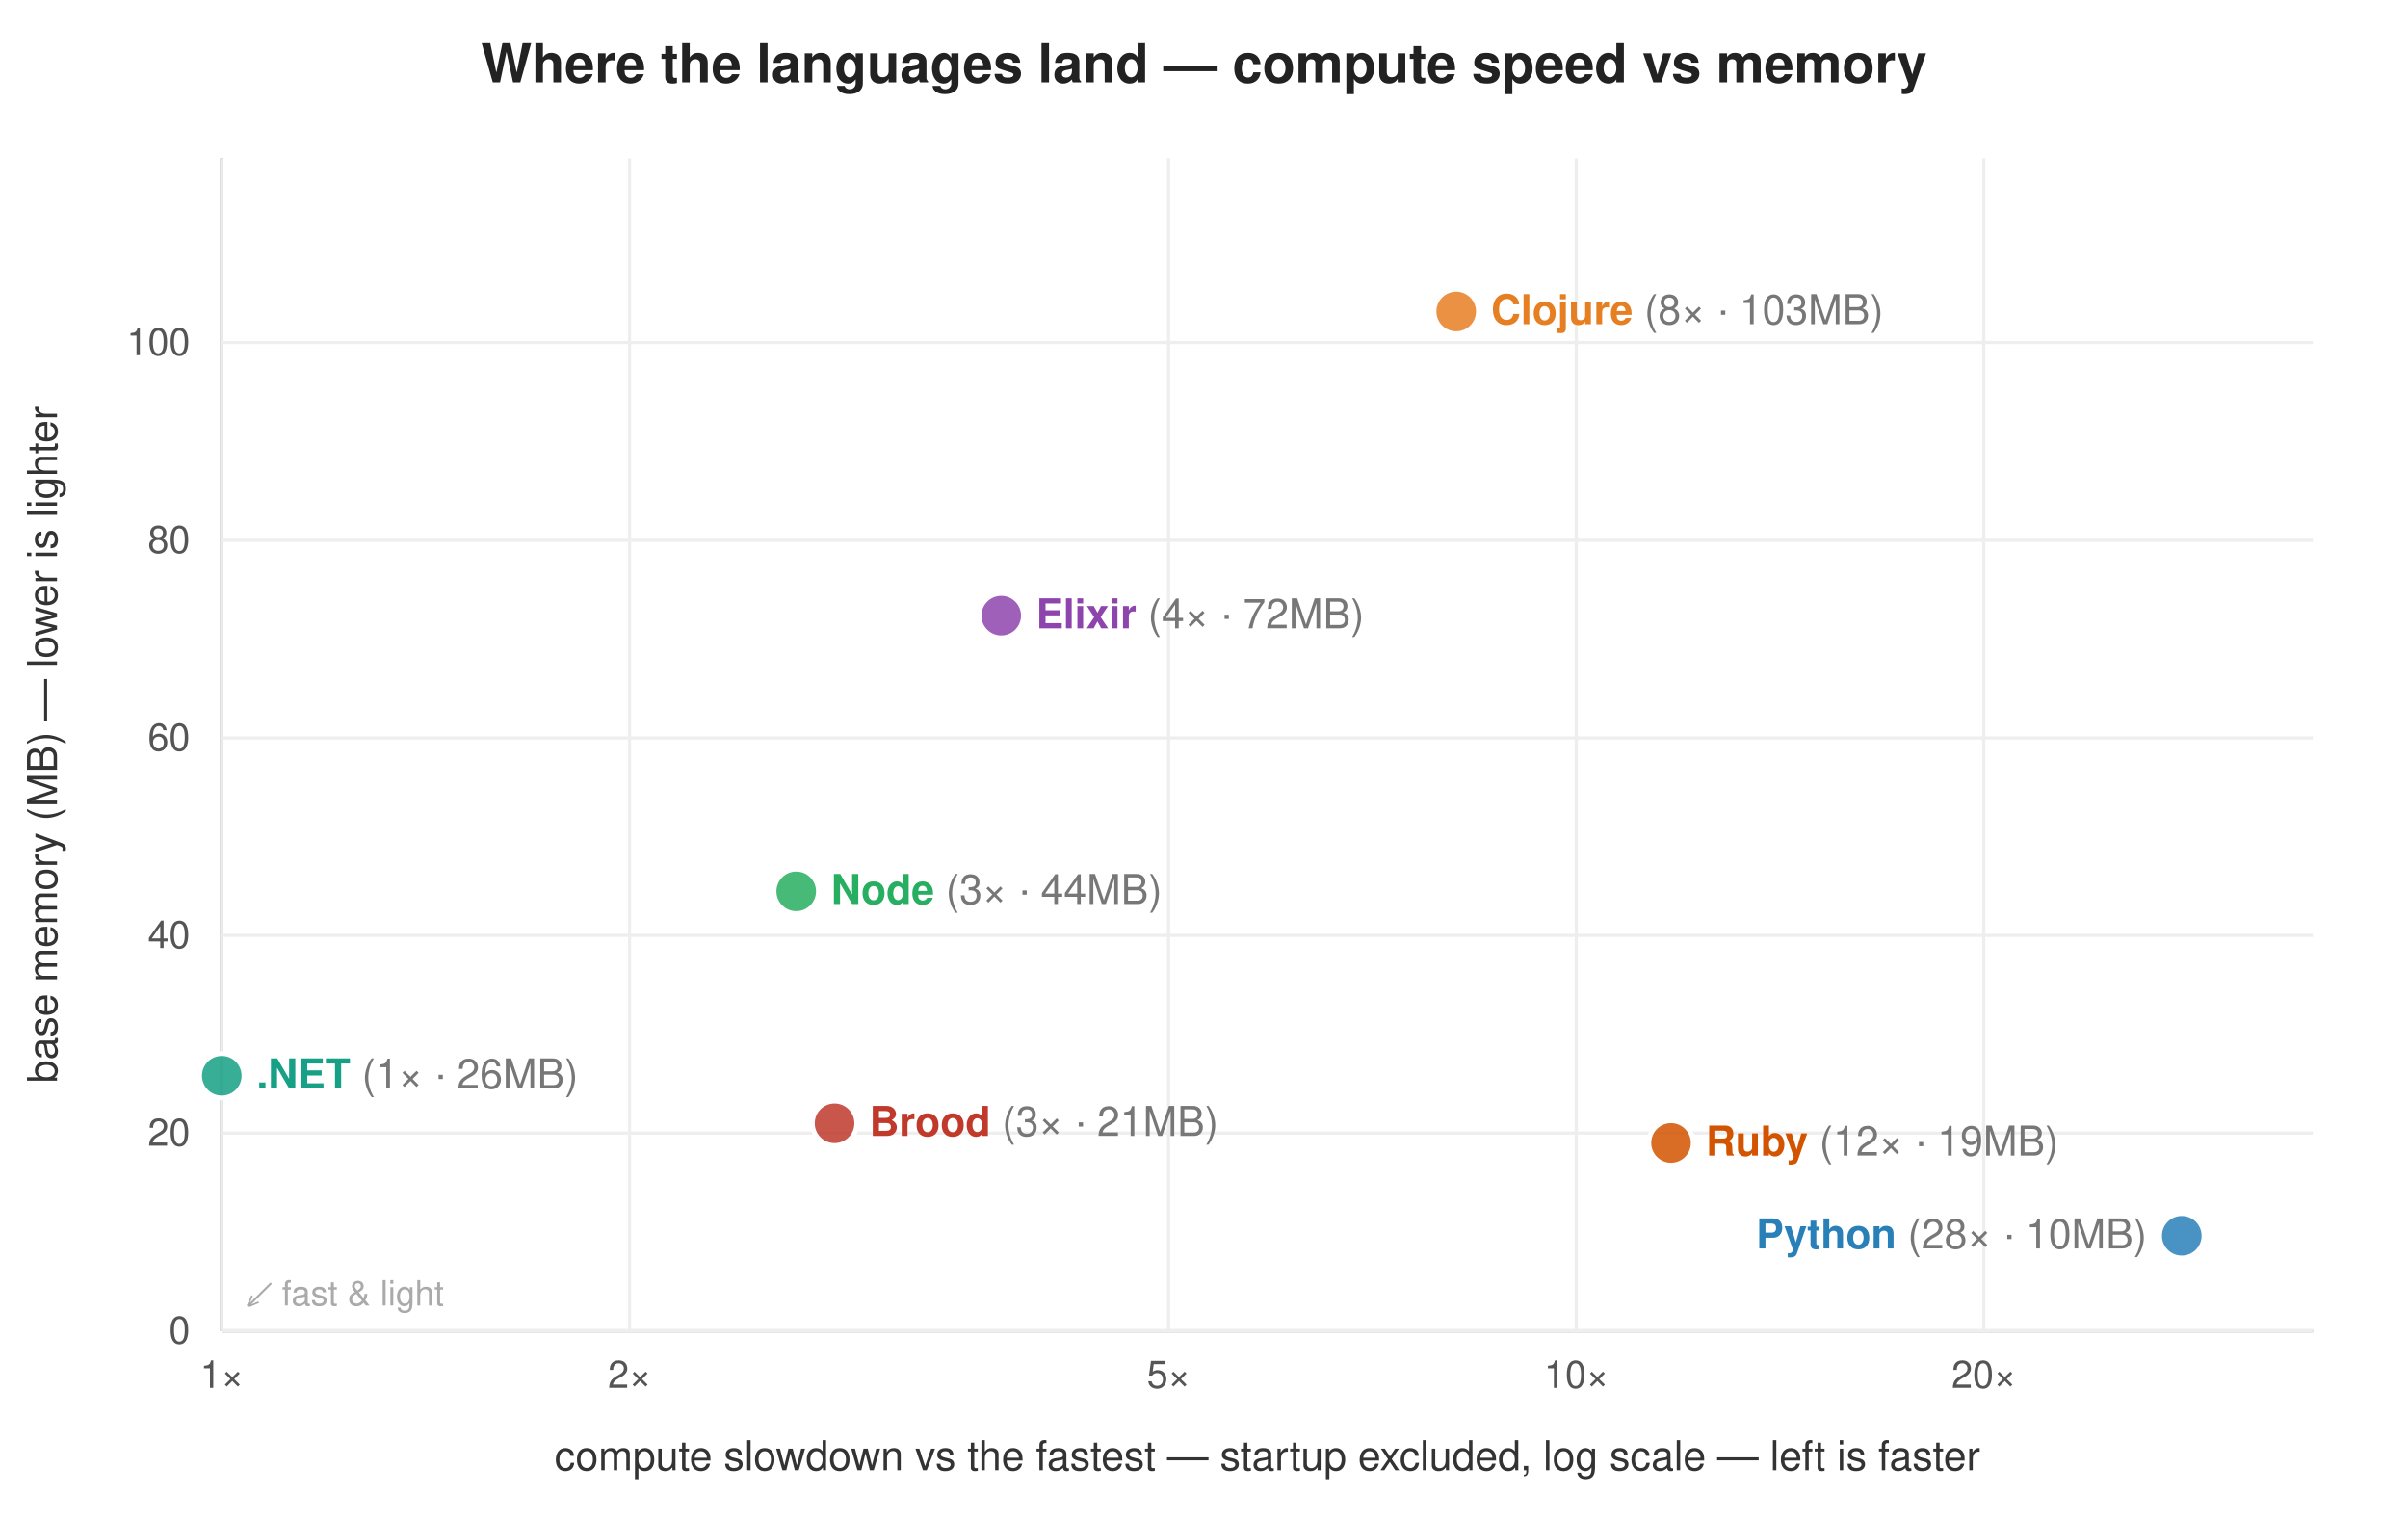
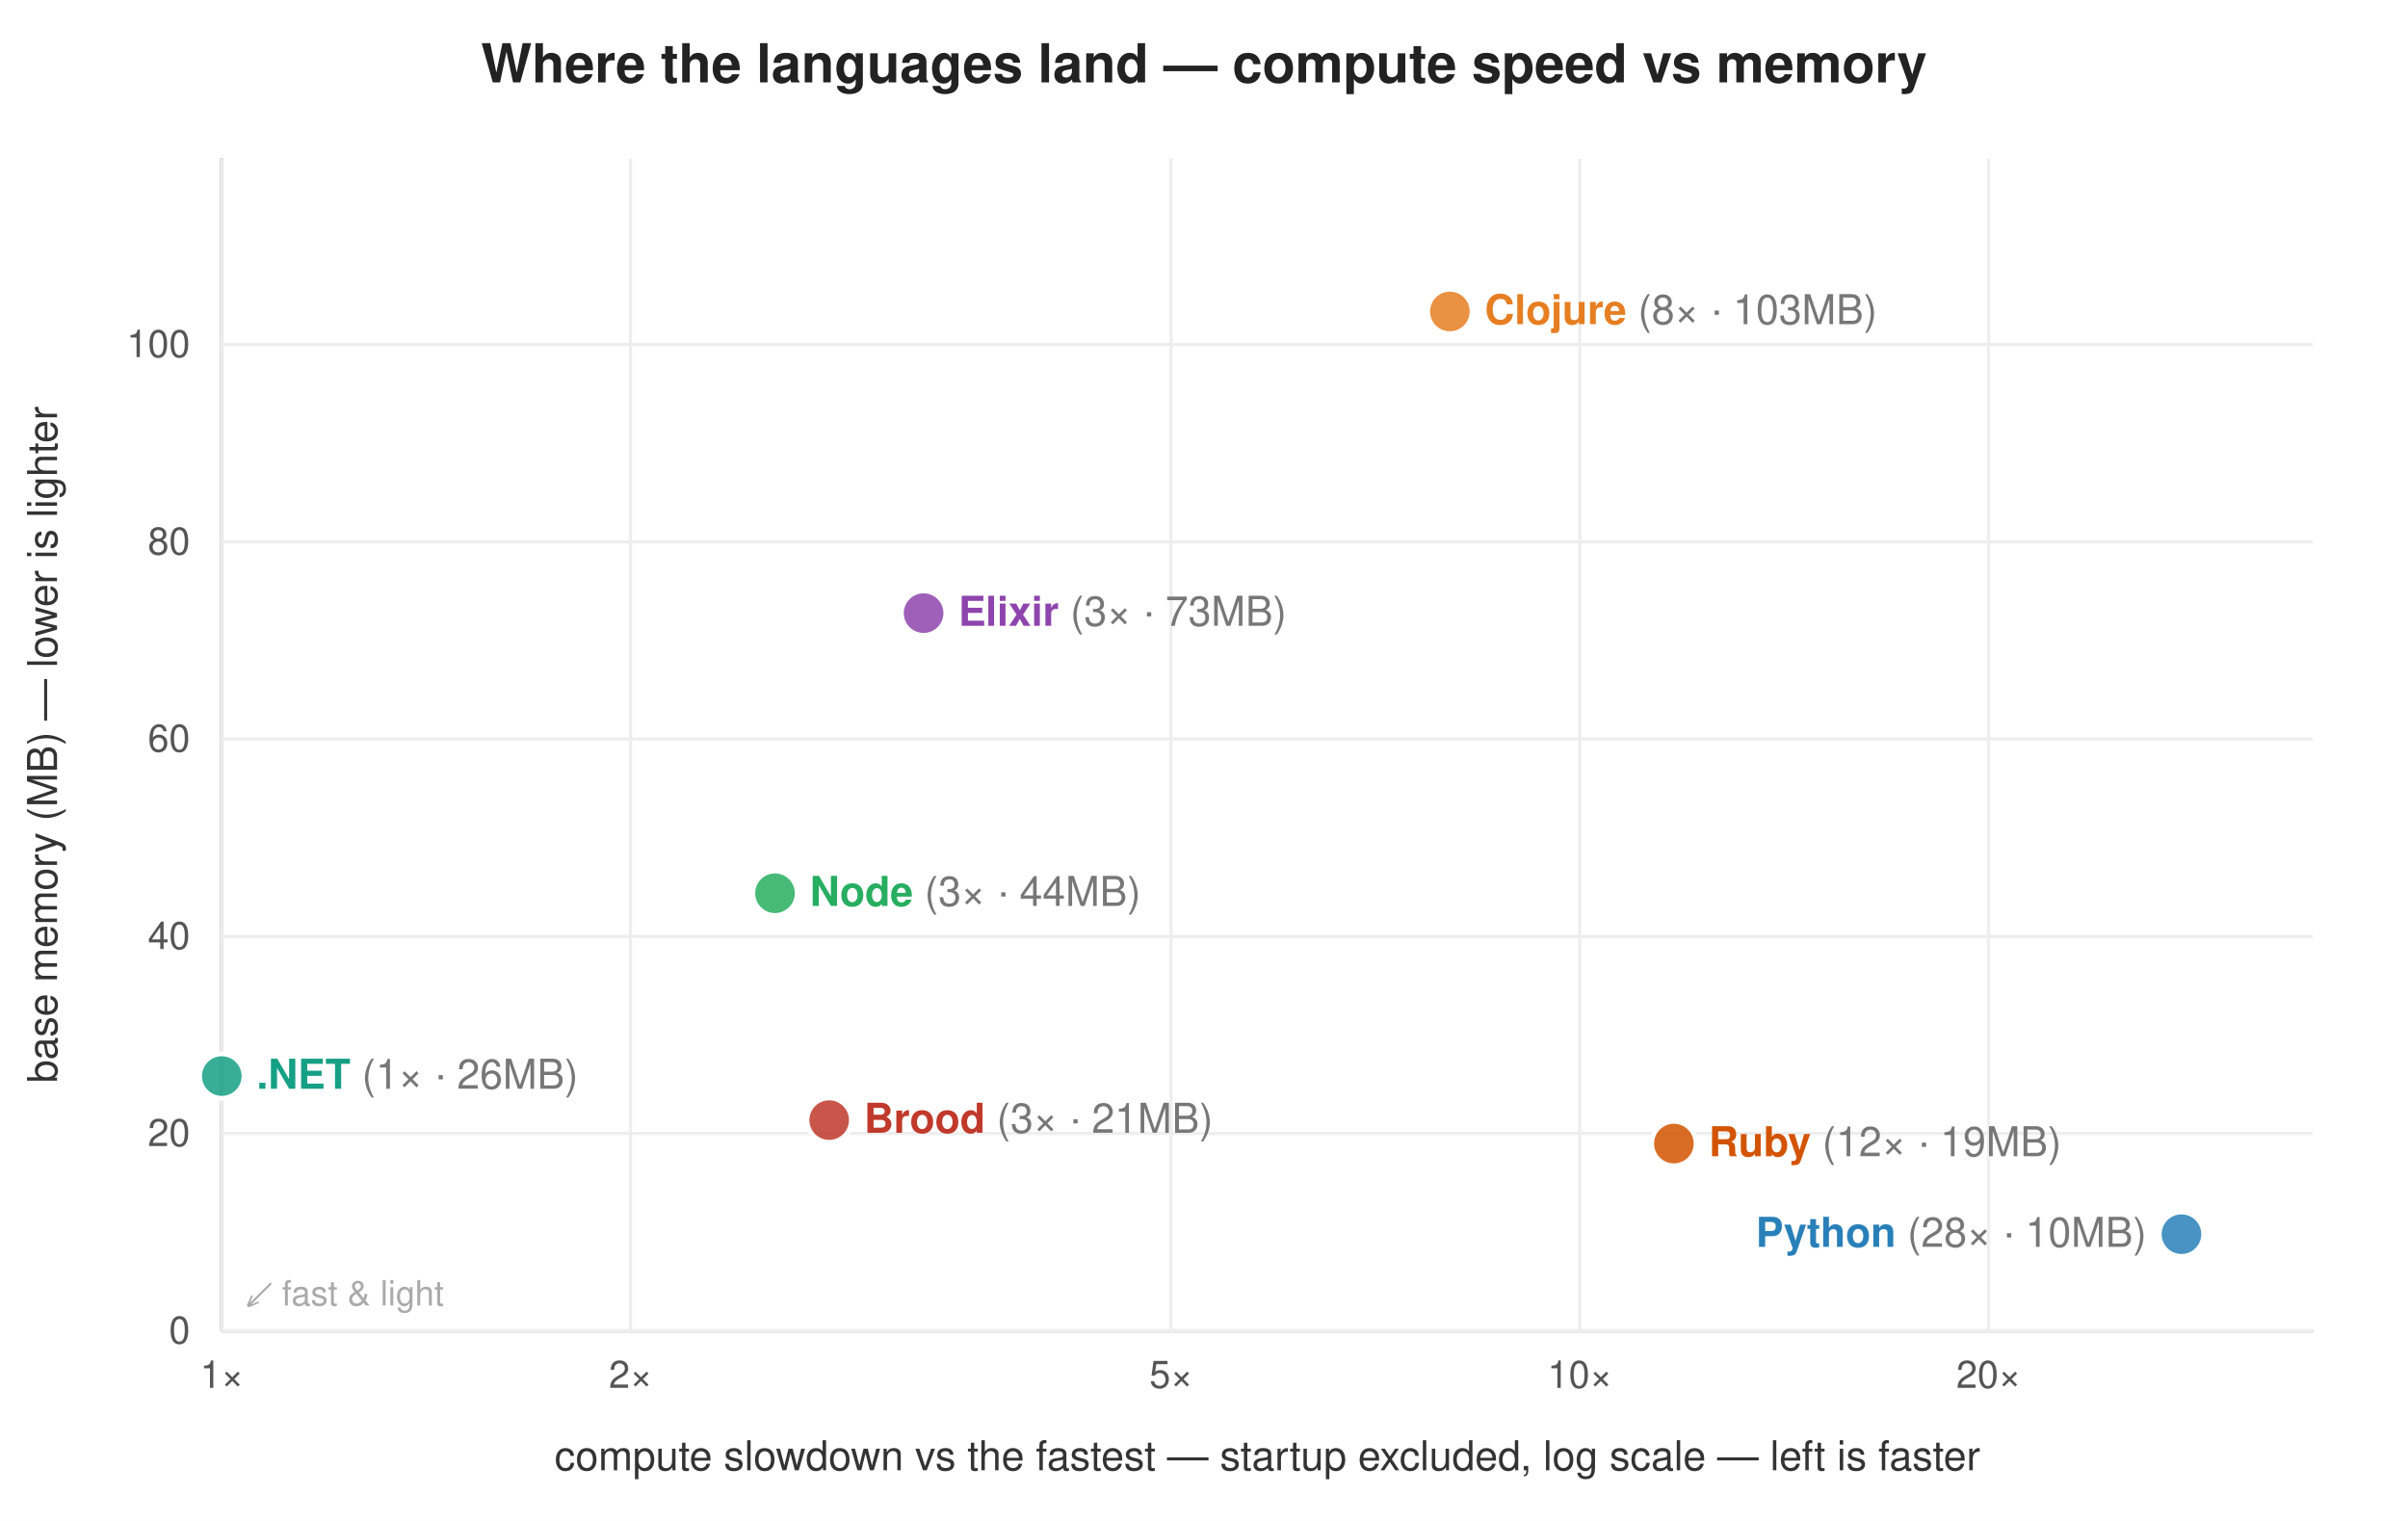
<svg xmlns="http://www.w3.org/2000/svg" width="760" height="480" viewBox="0 0 760 480" font-family="system-ui,Segoe UI,Helvetica,Arial,sans-serif">
  <rect width="760" height="480" fill="#ffffff" />
  <text x="380.0" y="26" text-anchor="middle" font-size="17" font-weight="700" fill="#222">Where the languages land — compute speed vs memory</text>
  <line x1="70" y1="420" x2="730" y2="420" stroke="#888" stroke-width="1" />
  <line x1="70" y1="50" x2="70" y2="420" stroke="#888" stroke-width="1" />
  <line x1="70.0" y1="50" x2="70.0" y2="420" stroke="#eee" stroke-width="1" />
  <text x="70.0" y="438" text-anchor="middle" font-size="12" fill="#555">1×</text>
-   <line x1="198.7" y1="50" x2="198.7" y2="420" stroke="#eee" stroke-width="1" />
-   <text x="198.7" y="438" text-anchor="middle" font-size="12" fill="#555">2×</text>
-   <line x1="368.8" y1="50" x2="368.8" y2="420" stroke="#eee" stroke-width="1" />
-   <text x="368.8" y="438" text-anchor="middle" font-size="12" fill="#555">5×</text>
-   <line x1="497.5" y1="50" x2="497.5" y2="420" stroke="#eee" stroke-width="1" />
-   <text x="497.5" y="438" text-anchor="middle" font-size="12" fill="#555">10×</text>
-   <line x1="626.1" y1="50" x2="626.1" y2="420" stroke="#eee" stroke-width="1" />
-   <text x="626.1" y="438" text-anchor="middle" font-size="12" fill="#555">20×</text>
+   <line x1="199.0" y1="50" x2="199.0" y2="420" stroke="#eee" stroke-width="1" />
+   <text x="199.0" y="438" text-anchor="middle" font-size="12" fill="#555">2×</text>
+   <line x1="369.6" y1="50" x2="369.6" y2="420" stroke="#eee" stroke-width="1" />
+   <text x="369.6" y="438" text-anchor="middle" font-size="12" fill="#555">5×</text>
+   <line x1="498.6" y1="50" x2="498.6" y2="420" stroke="#eee" stroke-width="1" />
+   <text x="498.6" y="438" text-anchor="middle" font-size="12" fill="#555">10×</text>
+   <line x1="627.6" y1="50" x2="627.6" y2="420" stroke="#eee" stroke-width="1" />
+   <text x="627.6" y="438" text-anchor="middle" font-size="12" fill="#555">20×</text>
  <line x1="70" y1="420.0" x2="730" y2="420.0" stroke="#eee" stroke-width="1" />
  <text x="60" y="424.0" text-anchor="end" font-size="12" fill="#555">0</text>
-   <line x1="70" y1="357.6" x2="730" y2="357.6" stroke="#eee" stroke-width="1" />
-   <text x="60" y="361.6" text-anchor="end" font-size="12" fill="#555">20</text>
-   <line x1="70" y1="295.2" x2="730" y2="295.2" stroke="#eee" stroke-width="1" />
-   <text x="60" y="299.2" text-anchor="end" font-size="12" fill="#555">40</text>
-   <line x1="70" y1="232.9" x2="730" y2="232.9" stroke="#eee" stroke-width="1" />
-   <text x="60" y="236.9" text-anchor="end" font-size="12" fill="#555">60</text>
-   <line x1="70" y1="170.5" x2="730" y2="170.5" stroke="#eee" stroke-width="1" />
-   <text x="60" y="174.5" text-anchor="end" font-size="12" fill="#555">80</text>
-   <line x1="70" y1="108.1" x2="730" y2="108.1" stroke="#eee" stroke-width="1" />
-   <text x="60" y="112.1" text-anchor="end" font-size="12" fill="#555">100</text>
+   <line x1="70" y1="357.7" x2="730" y2="357.7" stroke="#eee" stroke-width="1" />
+   <text x="60" y="361.7" text-anchor="end" font-size="12" fill="#555">20</text>
+   <line x1="70" y1="295.5" x2="730" y2="295.5" stroke="#eee" stroke-width="1" />
+   <text x="60" y="299.5" text-anchor="end" font-size="12" fill="#555">40</text>
+   <line x1="70" y1="233.2" x2="730" y2="233.2" stroke="#eee" stroke-width="1" />
+   <text x="60" y="237.2" text-anchor="end" font-size="12" fill="#555">60</text>
+   <line x1="70" y1="171.0" x2="730" y2="171.0" stroke="#eee" stroke-width="1" />
+   <text x="60" y="175.0" text-anchor="end" font-size="12" fill="#555">80</text>
+   <line x1="70" y1="108.7" x2="730" y2="108.7" stroke="#eee" stroke-width="1" />
+   <text x="60" y="112.7" text-anchor="end" font-size="12" fill="#555">100</text>
  <text x="400.0" y="464" text-anchor="middle" font-size="13" fill="#333">compute slowdown vs the fastest — startup excluded, log scale — left is faster</text>
  <text x="18" y="235.0" text-anchor="middle" font-size="13" fill="#333" transform="rotate(-90 18 235.0)">base memory (MB) — lower is lighter</text>
  <text x="78" y="412" font-size="11" fill="#aaa">↙ fast &amp; light</text>
-   <circle cx="688.6" cy="390.0" r="7" fill="#2980b9" fill-opacity="0.85" stroke="#fff" stroke-width="1.5" />
-   <text x="677.6" y="394.0" text-anchor="end" font-size="13" font-weight="600" fill="#2980b9">Python <tspan font-weight="400" fill="#777">(28× · 10MB)</tspan>
+   <circle cx="688.5" cy="389.5" r="7" fill="#2980b9" fill-opacity="0.85" stroke="#fff" stroke-width="1.5" />
+   <text x="677.5" y="393.5" text-anchor="end" font-size="13" font-weight="600" fill="#2980b9">Python <tspan font-weight="400" fill="#777">(28× · 10MB)</tspan>
  </text>
-   <circle cx="527.4" cy="360.7" r="7" fill="#d35400" fill-opacity="0.85" stroke="#fff" stroke-width="1.5" />
-   <text x="538.4" y="364.7" text-anchor="start" font-size="13" font-weight="600" fill="#d35400">Ruby <tspan font-weight="400" fill="#777">(12× · 19MB)</tspan>
+   <circle cx="528.3" cy="360.9" r="7" fill="#d35400" fill-opacity="0.85" stroke="#fff" stroke-width="1.5" />
+   <text x="539.3" y="364.9" text-anchor="start" font-size="13" font-weight="600" fill="#d35400">Ruby <tspan font-weight="400" fill="#777">(12× · 19MB)</tspan>
  </text>
-   <circle cx="263.4" cy="354.5" r="7" fill="#c0392b" fill-opacity="0.85" stroke="#fff" stroke-width="1.5" />
-   <text x="274.4" y="358.5" text-anchor="start" font-size="13" font-weight="600" fill="#c0392b">Brood <tspan font-weight="400" fill="#777">(3× · 21MB)</tspan>
+   <circle cx="261.7" cy="353.5" r="7" fill="#c0392b" fill-opacity="0.85" stroke="#fff" stroke-width="1.5" />
+   <text x="272.7" y="357.5" text-anchor="start" font-size="13" font-weight="600" fill="#c0392b">Brood <tspan font-weight="400" fill="#777">(3× · 21MB)</tspan>
  </text>
-   <circle cx="70.0" cy="339.5" r="7" fill="#16a085" fill-opacity="0.85" stroke="#fff" stroke-width="1.5" />
-   <text x="81.0" y="343.5" text-anchor="start" font-size="13" font-weight="600" fill="#16a085">.NET <tspan font-weight="400" fill="#777">(1× · 26MB)</tspan>
+   <circle cx="70.0" cy="339.6" r="7" fill="#16a085" fill-opacity="0.85" stroke="#fff" stroke-width="1.5" />
+   <text x="81.0" y="343.6" text-anchor="start" font-size="13" font-weight="600" fill="#16a085">.NET <tspan font-weight="400" fill="#777">(1× · 26MB)</tspan>
  </text>
-   <circle cx="251.3" cy="281.3" r="7" fill="#27ae60" fill-opacity="0.85" stroke="#fff" stroke-width="1.5" />
-   <text x="262.3" y="285.3" text-anchor="start" font-size="13" font-weight="600" fill="#27ae60">Node <tspan font-weight="400" fill="#777">(3× · 44MB)</tspan>
+   <circle cx="244.6" cy="281.9" r="7" fill="#27ae60" fill-opacity="0.85" stroke="#fff" stroke-width="1.5" />
+   <text x="255.6" y="285.9" text-anchor="start" font-size="13" font-weight="600" fill="#27ae60">Node <tspan font-weight="400" fill="#777">(3× · 44MB)</tspan>
  </text>
-   <circle cx="316.0" cy="194.3" r="7" fill="#8e44ad" fill-opacity="0.85" stroke="#fff" stroke-width="1.5" />
-   <text x="327.0" y="198.3" text-anchor="start" font-size="13" font-weight="600" fill="#8e44ad">Elixir <tspan font-weight="400" fill="#777">(4× · 72MB)</tspan>
+   <circle cx="291.5" cy="193.5" r="7" fill="#8e44ad" fill-opacity="0.85" stroke="#fff" stroke-width="1.5" />
+   <text x="302.5" y="197.5" text-anchor="start" font-size="13" font-weight="600" fill="#8e44ad">Elixir <tspan font-weight="400" fill="#777">(3× · 73MB)</tspan>
  </text>
-   <circle cx="459.6" cy="98.3" r="7" fill="#e67e22" fill-opacity="0.85" stroke="#fff" stroke-width="1.5" />
-   <text x="470.6" y="102.3" text-anchor="start" font-size="13" font-weight="600" fill="#e67e22">Clojure <tspan font-weight="400" fill="#777">(8× · 103MB)</tspan>
+   <circle cx="457.6" cy="98.3" r="7" fill="#e67e22" fill-opacity="0.85" stroke="#fff" stroke-width="1.5" />
+   <text x="468.6" y="102.3" text-anchor="start" font-size="13" font-weight="600" fill="#e67e22">Clojure <tspan font-weight="400" fill="#777">(8× · 103MB)</tspan>
  </text>
</svg>
